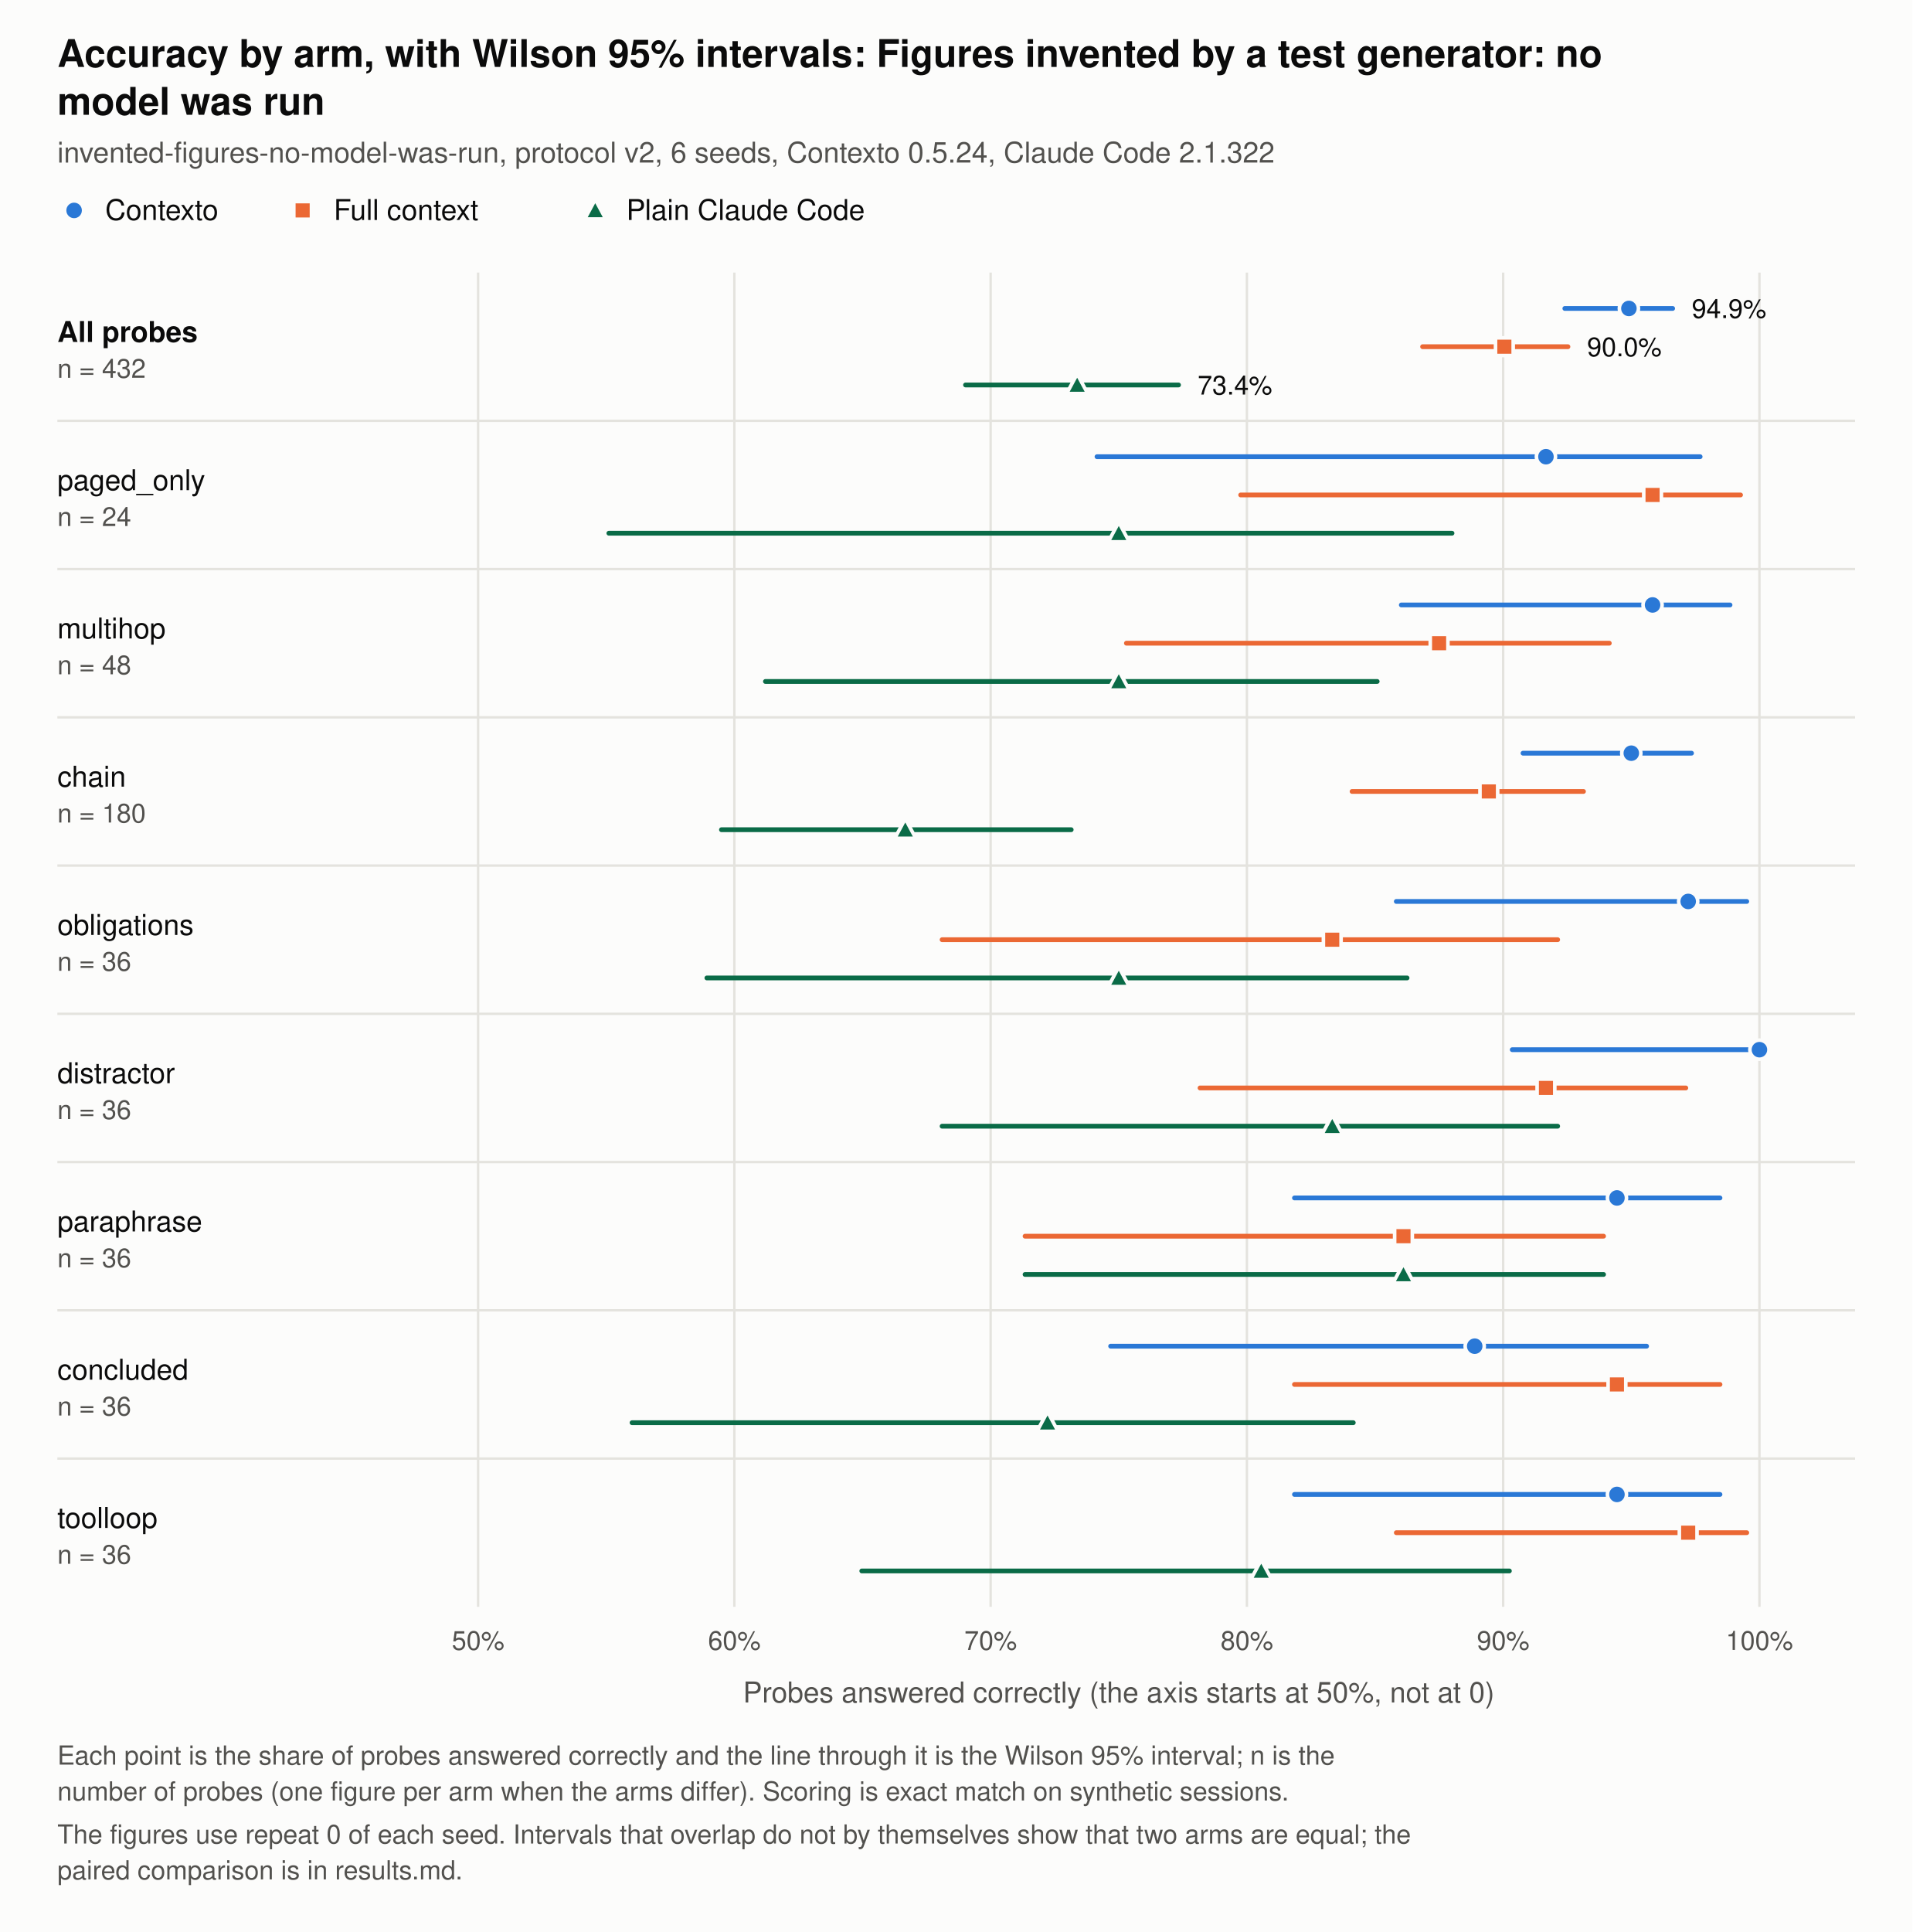
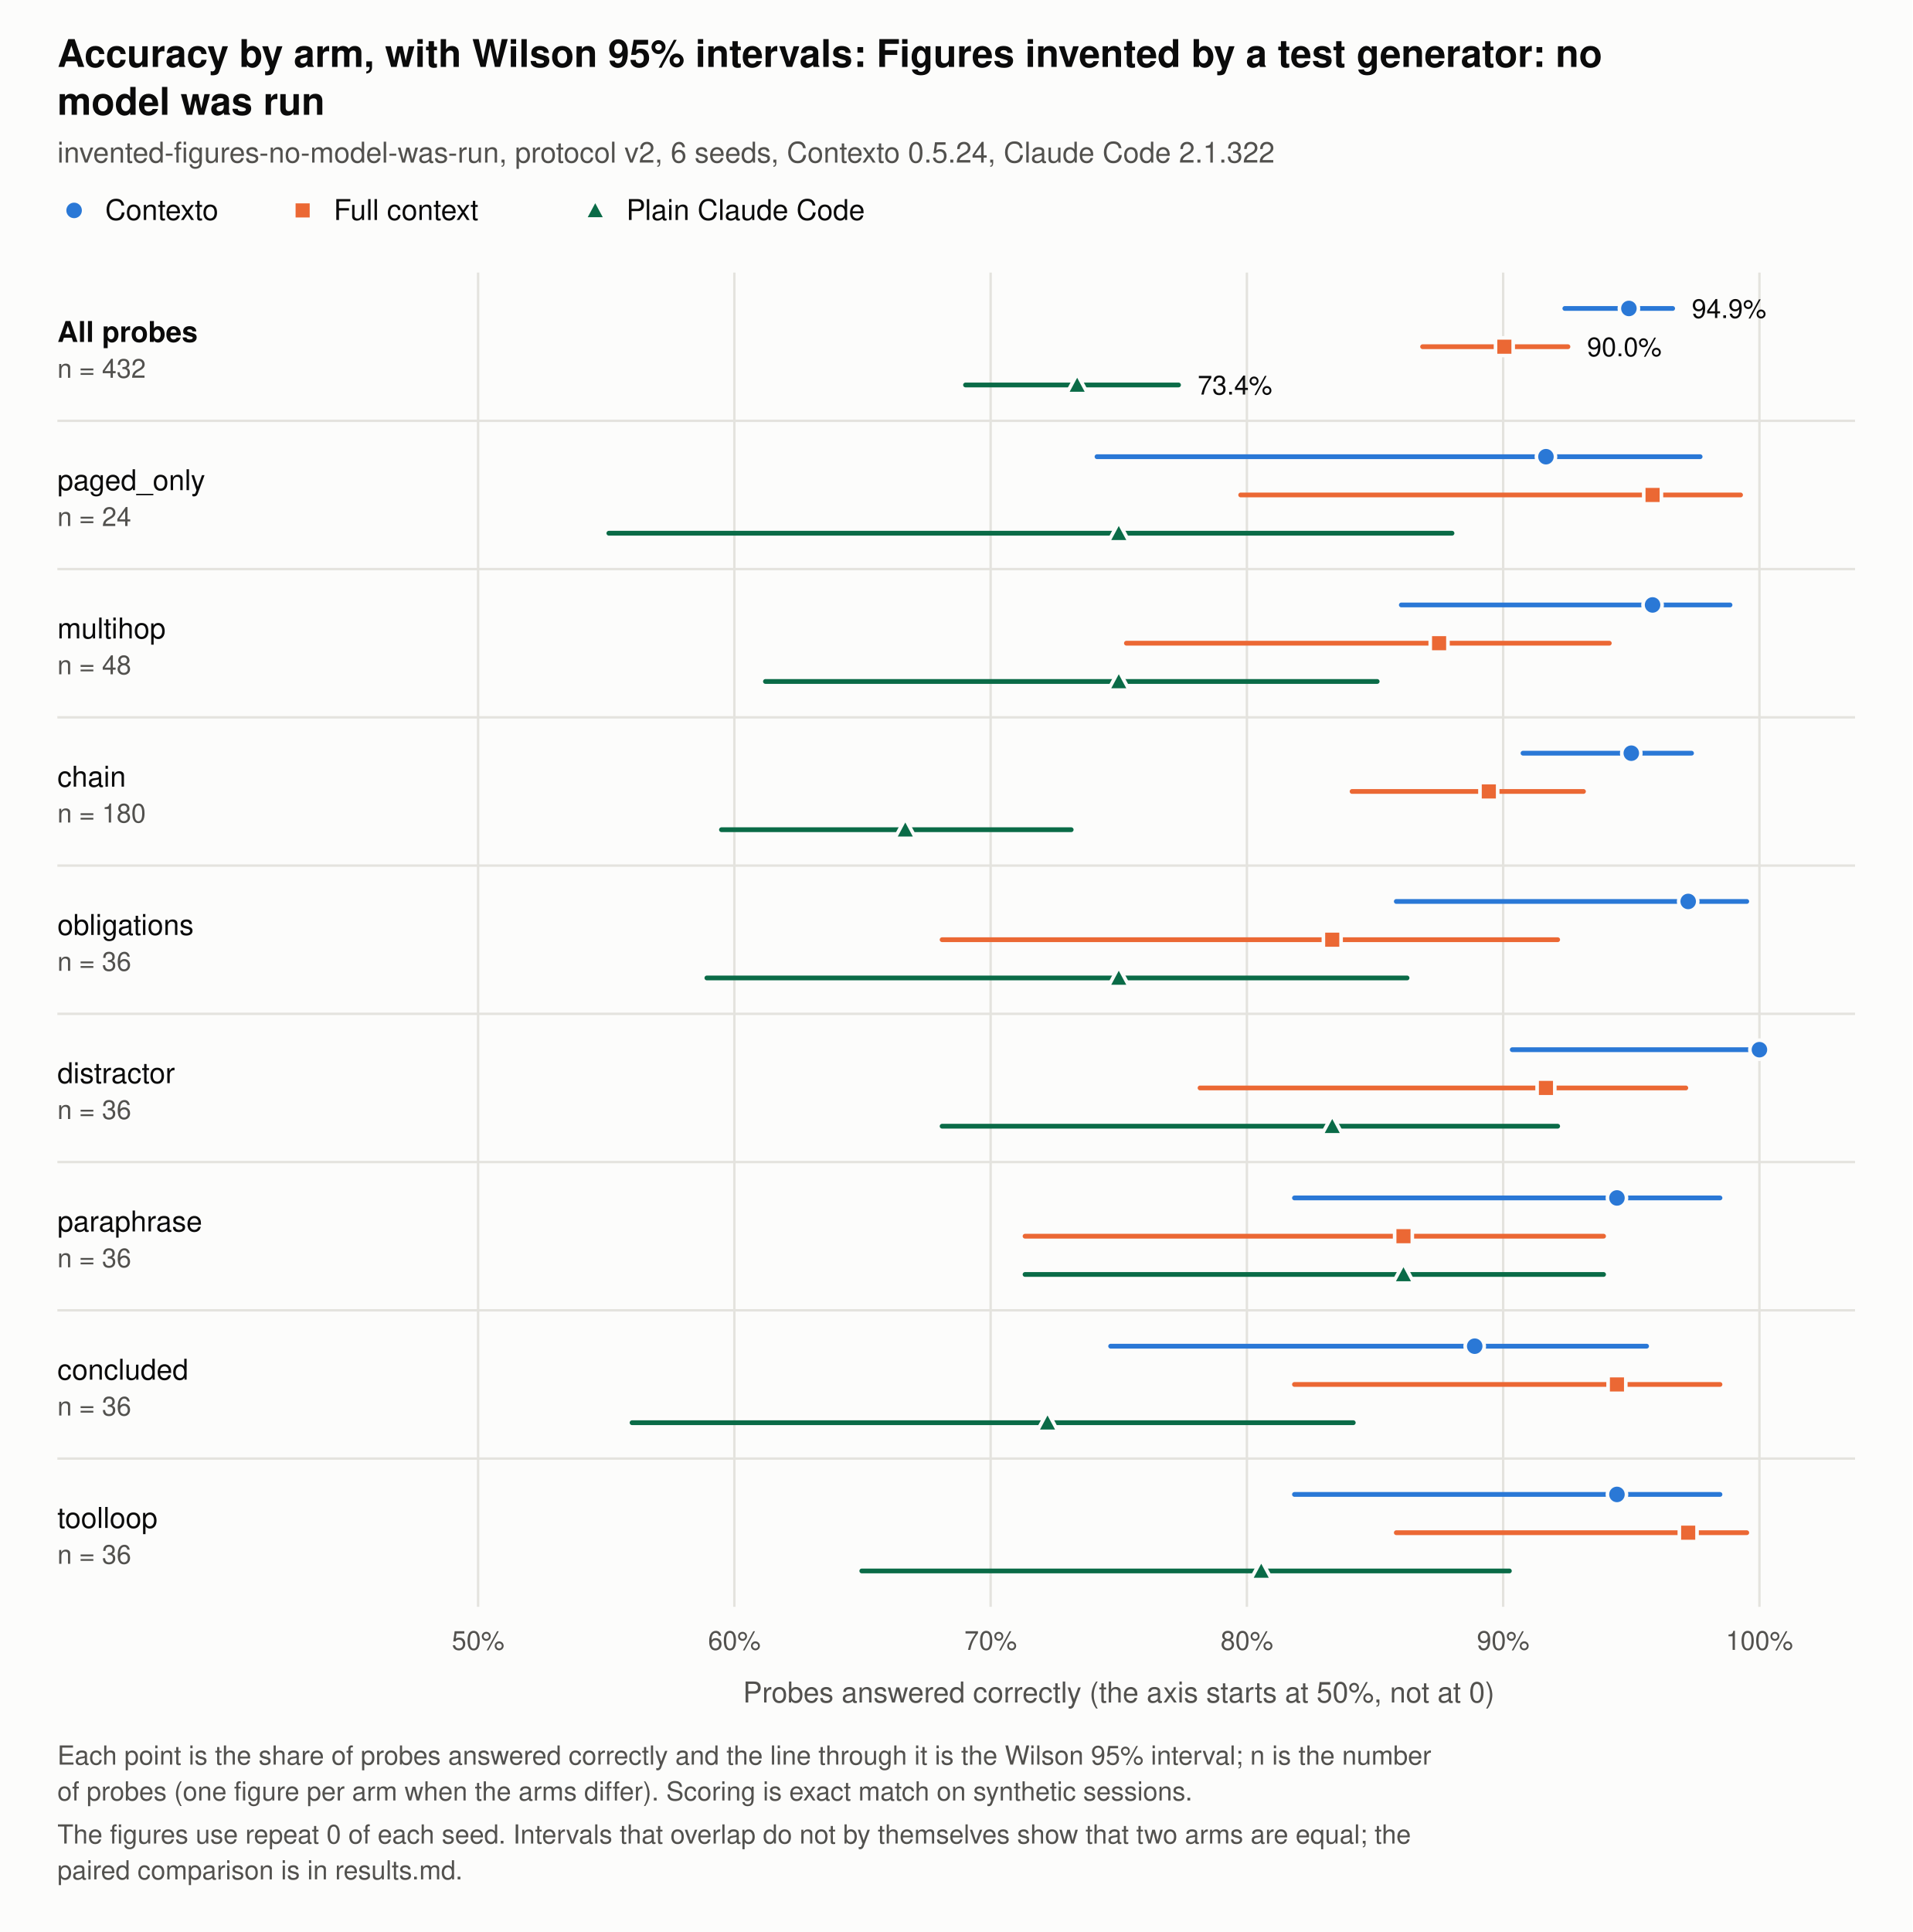
<svg xmlns="http://www.w3.org/2000/svg" viewBox="0 0 800 808" width="800" height="808" role="img" font-family="system-ui, -apple-system, 'Segoe UI', Helvetica, Arial, sans-serif">
  <rect x="0" y="0" width="800" height="808" fill="#fcfcfb" />
  <text x="24.0" y="28.0" font-size="16" fill="#0b0b0b" text-anchor="start" font-weight="600" data-head="title">Accuracy by arm, with Wilson 95% intervals: Figures invented by a test generator: no</text>
  <text x="24.0" y="48.0" font-size="16" fill="#0b0b0b" text-anchor="start" font-weight="600" data-head="title">model was run</text>
  <text x="24.0" y="68.0" font-size="12" fill="#52514e" text-anchor="start" data-head="subtitle">invented-figures-no-model-was-run, protocol v2, 6 seeds, Contexto 0.5.24, Claude Code 2.1.322</text>
  <circle cx="31.0" cy="88.0" r="4.0" fill="#2a78d6" stroke="#fcfcfb" stroke-width="1.5" />
  <text x="44.0" y="92.0" font-size="12" fill="#0b0b0b" text-anchor="start" data-legend="contexto">Contexto</text>
  <rect x="122.9" y="84.3" width="7.4" height="7.4" fill="#eb6834" stroke="#fcfcfb" stroke-width="1.5" />
  <text x="139.6" y="92.0" font-size="12" fill="#0b0b0b" text-anchor="start" data-legend="full">Full context</text>
  <polygon points="249.0,83.4 253.4,91.6 244.6,91.6" fill="#0a6b47" stroke="#fcfcfb" stroke-width="1.5" />
  <text x="262.0" y="92.0" font-size="12" fill="#0b0b0b" text-anchor="start" data-legend="plain">Plain Claude Code</text>
  <line x1="200.0" y1="114.0" x2="200.0" y2="672.0" stroke="#e4e3de" stroke-width="1" />
  <text x="200.0" y="690.0" font-size="11" fill="#52514e" text-anchor="middle" data-tick="x">50%</text>
  <line x1="307.2" y1="114.0" x2="307.2" y2="672.0" stroke="#e4e3de" stroke-width="1" />
  <text x="307.2" y="690.0" font-size="11" fill="#52514e" text-anchor="middle" data-tick="x">60%</text>
  <line x1="414.4" y1="114.0" x2="414.4" y2="672.0" stroke="#e4e3de" stroke-width="1" />
  <text x="414.4" y="690.0" font-size="11" fill="#52514e" text-anchor="middle" data-tick="x">70%</text>
  <line x1="521.6" y1="114.0" x2="521.6" y2="672.0" stroke="#e4e3de" stroke-width="1" />
  <text x="521.6" y="690.0" font-size="11" fill="#52514e" text-anchor="middle" data-tick="x">80%</text>
  <line x1="628.8" y1="114.0" x2="628.8" y2="672.0" stroke="#e4e3de" stroke-width="1" />
  <text x="628.8" y="690.0" font-size="11" fill="#52514e" text-anchor="middle" data-tick="x">90%</text>
  <line x1="736.0" y1="114.0" x2="736.0" y2="672.0" stroke="#e4e3de" stroke-width="1" />
  <text x="736.0" y="690.0" font-size="11" fill="#52514e" text-anchor="middle" data-tick="x">100%</text>
  <text x="468.0" y="712.0" font-size="12" fill="#52514e" text-anchor="middle" data-axis="x">Probes answered correctly (the axis starts at 50%, not at 0)</text>
  <text x="24.0" y="143.0" font-size="12" fill="#0b0b0b" text-anchor="start" data-row="All probes" font-weight="600">All probes</text>
  <text x="24.0" y="158.0" font-size="11" fill="#52514e" text-anchor="start" data-n="All probes">n = 432</text>
  <g data-arm="contexto" data-row="All probes">
    <line x1="654.6" y1="129.0" x2="699.7" y2="129.0" stroke="#2a78d6" stroke-width="2" stroke-linecap="round" />
    <circle cx="681.4" cy="129.0" r="4.0" fill="#2a78d6" stroke="#fcfcfb" stroke-width="1.5" />
  </g>
  <text x="707.7" y="133.0" font-size="11" fill="#0b0b0b" text-anchor="start" data-value="contexto">94.9%</text>
  <g data-arm="full" data-row="All probes">
    <line x1="595.1" y1="145.0" x2="655.9" y2="145.0" stroke="#eb6834" stroke-width="2" stroke-linecap="round" />
    <rect x="625.6" y="141.3" width="7.4" height="7.4" fill="#eb6834" stroke="#fcfcfb" stroke-width="1.5" />
  </g>
  <text x="663.9" y="149.0" font-size="11" fill="#0b0b0b" text-anchor="start" data-value="full">90.0%</text>
  <g data-arm="plain" data-row="All probes">
    <line x1="403.9" y1="161.0" x2="493.0" y2="161.0" stroke="#0a6b47" stroke-width="2" stroke-linecap="round" />
    <polygon points="450.6,156.4 455.0,164.6 446.2,164.6" fill="#0a6b47" stroke="#fcfcfb" stroke-width="1.5" />
  </g>
  <text x="501.0" y="165.0" font-size="11" fill="#0b0b0b" text-anchor="start" data-value="plain">73.4%</text>
  <line x1="24.0" y1="176.0" x2="776.0" y2="176.0" stroke="#e4e3de" stroke-width="1" />
  <text x="24.0" y="205.0" font-size="12" fill="#0b0b0b" text-anchor="start" data-row="paged_only">paged_only</text>
  <text x="24.0" y="220.0" font-size="11" fill="#52514e" text-anchor="start" data-n="paged_only">n = 24</text>
  <g data-arm="contexto" data-row="paged_only">
    <line x1="458.9" y1="191.0" x2="711.2" y2="191.0" stroke="#2a78d6" stroke-width="2" stroke-linecap="round" />
    <circle cx="646.7" cy="191.0" r="4.0" fill="#2a78d6" stroke="#fcfcfb" stroke-width="1.5" />
  </g>
  <g data-arm="full" data-row="paged_only">
    <line x1="519.0" y1="207.0" x2="728.1" y2="207.0" stroke="#eb6834" stroke-width="2" stroke-linecap="round" />
    <rect x="687.6" y="203.3" width="7.4" height="7.4" fill="#eb6834" stroke="#fcfcfb" stroke-width="1.5" />
  </g>
  <g data-arm="plain" data-row="paged_only">
    <line x1="254.7" y1="223.0" x2="607.4" y2="223.0" stroke="#0a6b47" stroke-width="2" stroke-linecap="round" />
    <polygon points="468.0,218.4 472.4,226.6 463.6,226.6" fill="#0a6b47" stroke="#fcfcfb" stroke-width="1.5" />
  </g>
  <line x1="24.0" y1="238.0" x2="776.0" y2="238.0" stroke="#e4e3de" stroke-width="1" />
  <text x="24.0" y="267.0" font-size="12" fill="#0b0b0b" text-anchor="start" data-row="multihop">multihop</text>
  <text x="24.0" y="282.0" font-size="11" fill="#52514e" text-anchor="start" data-n="multihop">n = 48</text>
  <g data-arm="contexto" data-row="multihop">
    <line x1="586.2" y1="253.0" x2="723.7" y2="253.0" stroke="#2a78d6" stroke-width="2" stroke-linecap="round" />
    <circle cx="691.3" cy="253.0" r="4.0" fill="#2a78d6" stroke="#fcfcfb" stroke-width="1.5" />
  </g>
  <g data-arm="full" data-row="multihop">
    <line x1="471.2" y1="269.0" x2="673.2" y2="269.0" stroke="#eb6834" stroke-width="2" stroke-linecap="round" />
    <rect x="598.3" y="265.3" width="7.4" height="7.4" fill="#eb6834" stroke="#fcfcfb" stroke-width="1.5" />
  </g>
  <g data-arm="plain" data-row="multihop">
    <line x1="320.2" y1="285.0" x2="576.1" y2="285.0" stroke="#0a6b47" stroke-width="2" stroke-linecap="round" />
    <polygon points="468.0,280.4 472.4,288.6 463.6,288.6" fill="#0a6b47" stroke="#fcfcfb" stroke-width="1.5" />
  </g>
  <line x1="24.0" y1="300.0" x2="776.0" y2="300.0" stroke="#e4e3de" stroke-width="1" />
  <text x="24.0" y="329.0" font-size="12" fill="#0b0b0b" text-anchor="start" data-row="chain">chain</text>
  <text x="24.0" y="344.0" font-size="11" fill="#52514e" text-anchor="start" data-n="chain">n = 180</text>
  <g data-arm="contexto" data-row="chain">
    <line x1="637.1" y1="315.0" x2="707.6" y2="315.0" stroke="#2a78d6" stroke-width="2" stroke-linecap="round" />
    <circle cx="682.4" cy="315.0" r="4.0" fill="#2a78d6" stroke="#fcfcfb" stroke-width="1.5" />
  </g>
  <g data-arm="full" data-row="chain">
    <line x1="565.6" y1="331.0" x2="662.4" y2="331.0" stroke="#eb6834" stroke-width="2" stroke-linecap="round" />
    <rect x="619.1" y="327.3" width="7.4" height="7.4" fill="#eb6834" stroke="#fcfcfb" stroke-width="1.5" />
  </g>
  <g data-arm="plain" data-row="chain">
    <line x1="301.8" y1="347.0" x2="448.1" y2="347.0" stroke="#0a6b47" stroke-width="2" stroke-linecap="round" />
    <polygon points="378.7,342.4 383.1,350.6 374.3,350.6" fill="#0a6b47" stroke="#fcfcfb" stroke-width="1.5" />
  </g>
  <line x1="24.0" y1="362.0" x2="776.0" y2="362.0" stroke="#e4e3de" stroke-width="1" />
  <text x="24.0" y="391.0" font-size="12" fill="#0b0b0b" text-anchor="start" data-row="obligations">obligations</text>
  <text x="24.0" y="406.0" font-size="11" fill="#52514e" text-anchor="start" data-n="obligations">n = 36</text>
  <g data-arm="contexto" data-row="obligations">
    <line x1="584.1" y1="377.0" x2="730.7" y2="377.0" stroke="#2a78d6" stroke-width="2" stroke-linecap="round" />
    <circle cx="706.2" cy="377.0" r="4.0" fill="#2a78d6" stroke="#fcfcfb" stroke-width="1.5" />
  </g>
  <g data-arm="full" data-row="obligations">
    <line x1="394.1" y1="393.0" x2="651.6" y2="393.0" stroke="#eb6834" stroke-width="2" stroke-linecap="round" />
    <rect x="553.6" y="389.3" width="7.4" height="7.4" fill="#eb6834" stroke="#fcfcfb" stroke-width="1.5" />
  </g>
  <g data-arm="plain" data-row="obligations">
    <line x1="295.7" y1="409.0" x2="588.6" y2="409.0" stroke="#0a6b47" stroke-width="2" stroke-linecap="round" />
    <polygon points="468.0,404.4 472.4,412.6 463.6,412.6" fill="#0a6b47" stroke="#fcfcfb" stroke-width="1.5" />
  </g>
  <line x1="24.0" y1="424.0" x2="776.0" y2="424.0" stroke="#e4e3de" stroke-width="1" />
  <text x="24.0" y="453.0" font-size="12" fill="#0b0b0b" text-anchor="start" data-row="distractor">distractor</text>
  <text x="24.0" y="468.0" font-size="11" fill="#52514e" text-anchor="start" data-n="distractor">n = 36</text>
  <g data-arm="contexto" data-row="distractor">
    <line x1="632.6" y1="439.0" x2="736.0" y2="439.0" stroke="#2a78d6" stroke-width="2" stroke-linecap="round" />
    <circle cx="736.0" cy="439.0" r="4.0" fill="#2a78d6" stroke="#fcfcfb" stroke-width="1.5" />
  </g>
  <g data-arm="full" data-row="distractor">
    <line x1="502.0" y1="455.0" x2="705.2" y2="455.0" stroke="#eb6834" stroke-width="2" stroke-linecap="round" />
    <rect x="643.0" y="451.3" width="7.4" height="7.4" fill="#eb6834" stroke="#fcfcfb" stroke-width="1.5" />
  </g>
  <g data-arm="plain" data-row="distractor">
    <line x1="394.1" y1="471.0" x2="651.6" y2="471.0" stroke="#0a6b47" stroke-width="2" stroke-linecap="round" />
    <polygon points="557.3,466.4 561.7,474.6 552.9,474.6" fill="#0a6b47" stroke="#fcfcfb" stroke-width="1.5" />
  </g>
  <line x1="24.0" y1="486.0" x2="776.0" y2="486.0" stroke="#e4e3de" stroke-width="1" />
  <text x="24.0" y="515.0" font-size="12" fill="#0b0b0b" text-anchor="start" data-row="paraphrase">paraphrase</text>
  <text x="24.0" y="530.0" font-size="11" fill="#52514e" text-anchor="start" data-n="paraphrase">n = 36</text>
  <g data-arm="contexto" data-row="paraphrase">
    <line x1="541.5" y1="501.0" x2="719.5" y2="501.0" stroke="#2a78d6" stroke-width="2" stroke-linecap="round" />
    <circle cx="676.4" cy="501.0" r="4.0" fill="#2a78d6" stroke="#fcfcfb" stroke-width="1.5" />
  </g>
  <g data-arm="full" data-row="paraphrase">
    <line x1="428.8" y1="517.0" x2="670.8" y2="517.0" stroke="#eb6834" stroke-width="2" stroke-linecap="round" />
    <rect x="583.4" y="513.3" width="7.4" height="7.4" fill="#eb6834" stroke="#fcfcfb" stroke-width="1.5" />
  </g>
  <g data-arm="plain" data-row="paraphrase">
    <line x1="428.8" y1="533.0" x2="670.8" y2="533.0" stroke="#0a6b47" stroke-width="2" stroke-linecap="round" />
    <polygon points="587.1,528.4 591.5,536.6 582.7,536.6" fill="#0a6b47" stroke="#fcfcfb" stroke-width="1.5" />
  </g>
  <line x1="24.0" y1="548.0" x2="776.0" y2="548.0" stroke="#e4e3de" stroke-width="1" />
  <text x="24.0" y="577.0" font-size="12" fill="#0b0b0b" text-anchor="start" data-row="concluded">concluded</text>
  <text x="24.0" y="592.0" font-size="11" fill="#52514e" text-anchor="start" data-n="concluded">n = 36</text>
  <g data-arm="contexto" data-row="concluded">
    <line x1="464.6" y1="563.0" x2="688.8" y2="563.0" stroke="#2a78d6" stroke-width="2" stroke-linecap="round" />
    <circle cx="616.9" cy="563.0" r="4.0" fill="#2a78d6" stroke="#fcfcfb" stroke-width="1.5" />
  </g>
  <g data-arm="full" data-row="concluded">
    <line x1="541.5" y1="579.0" x2="719.5" y2="579.0" stroke="#eb6834" stroke-width="2" stroke-linecap="round" />
    <rect x="672.7" y="575.3" width="7.4" height="7.4" fill="#eb6834" stroke="#fcfcfb" stroke-width="1.5" />
  </g>
  <g data-arm="plain" data-row="concluded">
    <line x1="264.4" y1="595.0" x2="566.1" y2="595.0" stroke="#0a6b47" stroke-width="2" stroke-linecap="round" />
    <polygon points="438.2,590.4 442.6,598.6 433.8,598.6" fill="#0a6b47" stroke="#fcfcfb" stroke-width="1.5" />
  </g>
  <line x1="24.0" y1="610.0" x2="776.0" y2="610.0" stroke="#e4e3de" stroke-width="1" />
  <text x="24.0" y="639.0" font-size="12" fill="#0b0b0b" text-anchor="start" data-row="toolloop">toolloop</text>
  <text x="24.0" y="654.0" font-size="11" fill="#52514e" text-anchor="start" data-n="toolloop">n = 36</text>
  <g data-arm="contexto" data-row="toolloop">
    <line x1="541.5" y1="625.0" x2="719.5" y2="625.0" stroke="#2a78d6" stroke-width="2" stroke-linecap="round" />
    <circle cx="676.4" cy="625.0" r="4.0" fill="#2a78d6" stroke="#fcfcfb" stroke-width="1.5" />
  </g>
  <g data-arm="full" data-row="toolloop">
    <line x1="584.1" y1="641.0" x2="730.7" y2="641.0" stroke="#eb6834" stroke-width="2" stroke-linecap="round" />
    <rect x="702.5" y="637.3" width="7.4" height="7.4" fill="#eb6834" stroke="#fcfcfb" stroke-width="1.5" />
  </g>
  <g data-arm="plain" data-row="toolloop">
    <line x1="360.5" y1="657.0" x2="631.4" y2="657.0" stroke="#0a6b47" stroke-width="2" stroke-linecap="round" />
    <polygon points="527.6,652.4 532.0,660.6 523.2,660.6" fill="#0a6b47" stroke="#fcfcfb" stroke-width="1.5" />
  </g>
-   <text x="24.0" y="738.0" font-size="11" fill="#52514e" text-anchor="start" data-note="start">Each point is the share of probes answered correctly and the line through it is the Wilson 95% interval; n is the</text>
-   <text x="24.0" y="753.0" font-size="11" fill="#52514e" text-anchor="start">number of probes (one figure per arm when the arms differ). Scoring is exact match on synthetic sessions.</text>
+   <text x="24.0" y="738.0" font-size="11" fill="#52514e" text-anchor="start" data-note="start">Each point is the share of probes answered correctly and the line through it is the Wilson 95% interval; n is the number</text>
+   <text x="24.0" y="753.0" font-size="11" fill="#52514e" text-anchor="start">of probes (one figure per arm when the arms differ). Scoring is exact match on synthetic sessions.</text>
  <text x="24.0" y="771.0" font-size="11" fill="#52514e" text-anchor="start" data-note="start">The figures use repeat 0 of each seed. Intervals that overlap do not by themselves show that two arms are equal; the</text>
  <text x="24.0" y="786.0" font-size="11" fill="#52514e" text-anchor="start">paired comparison is in results.md.</text>
</svg>
